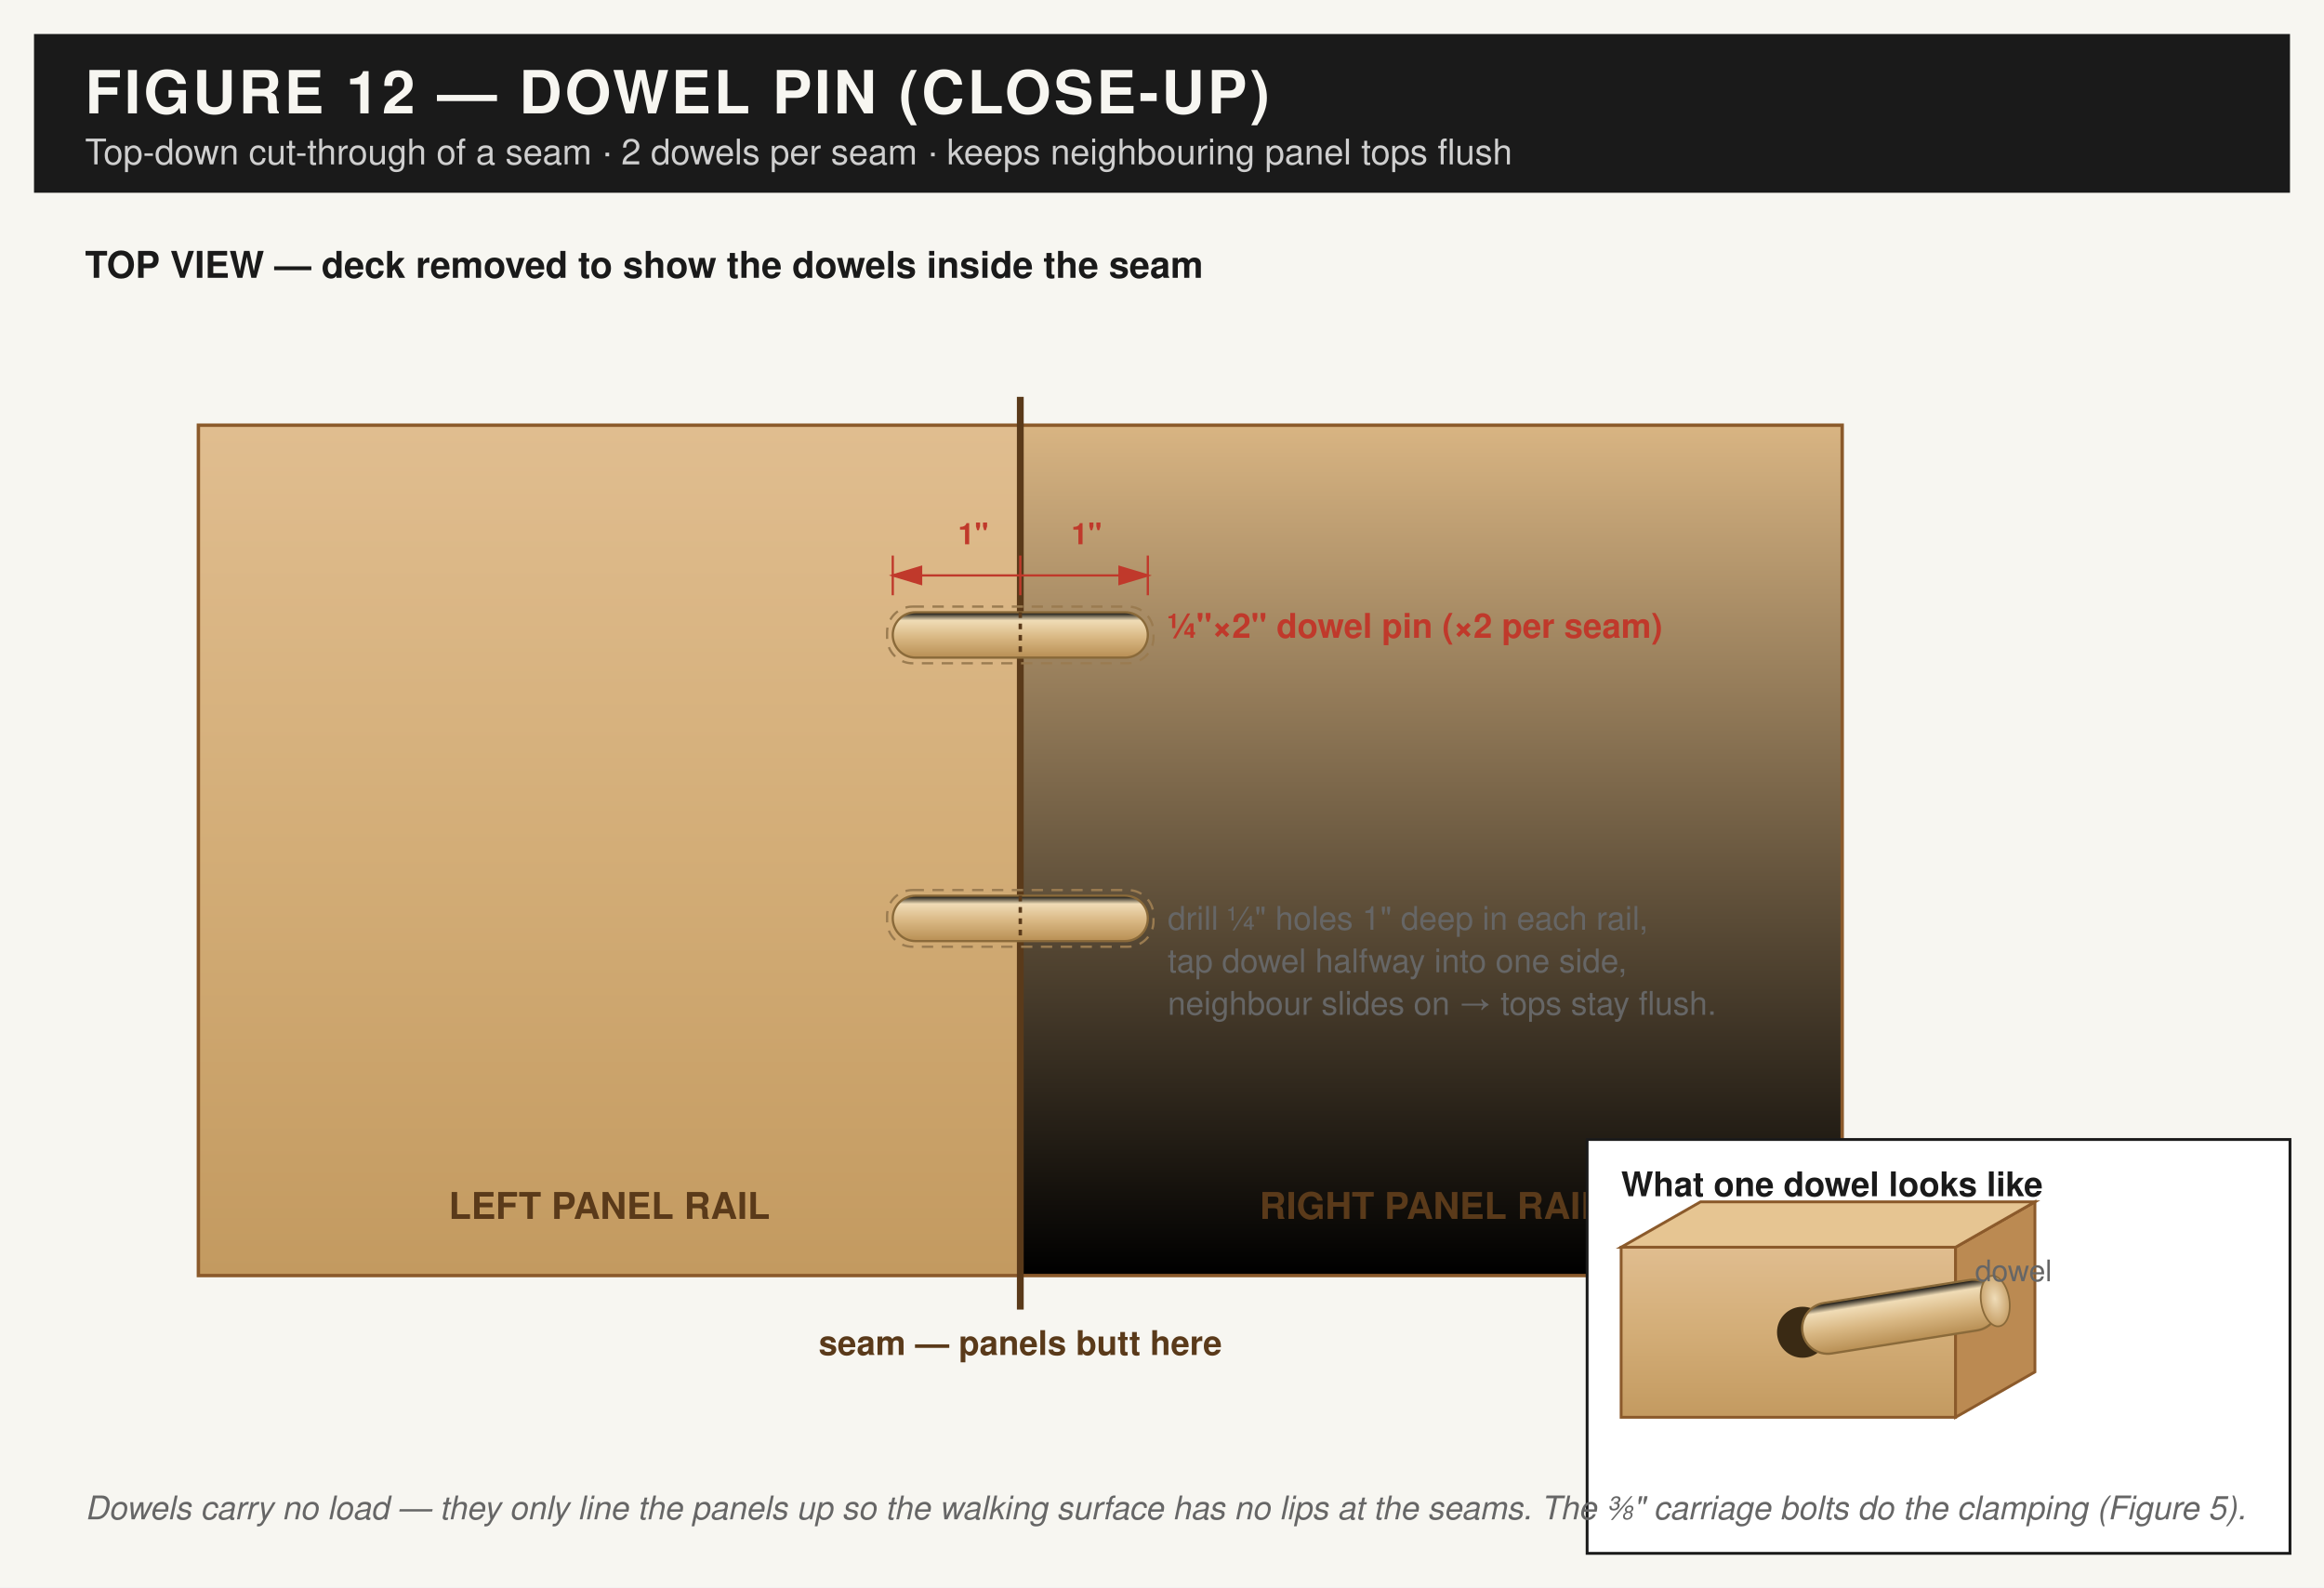
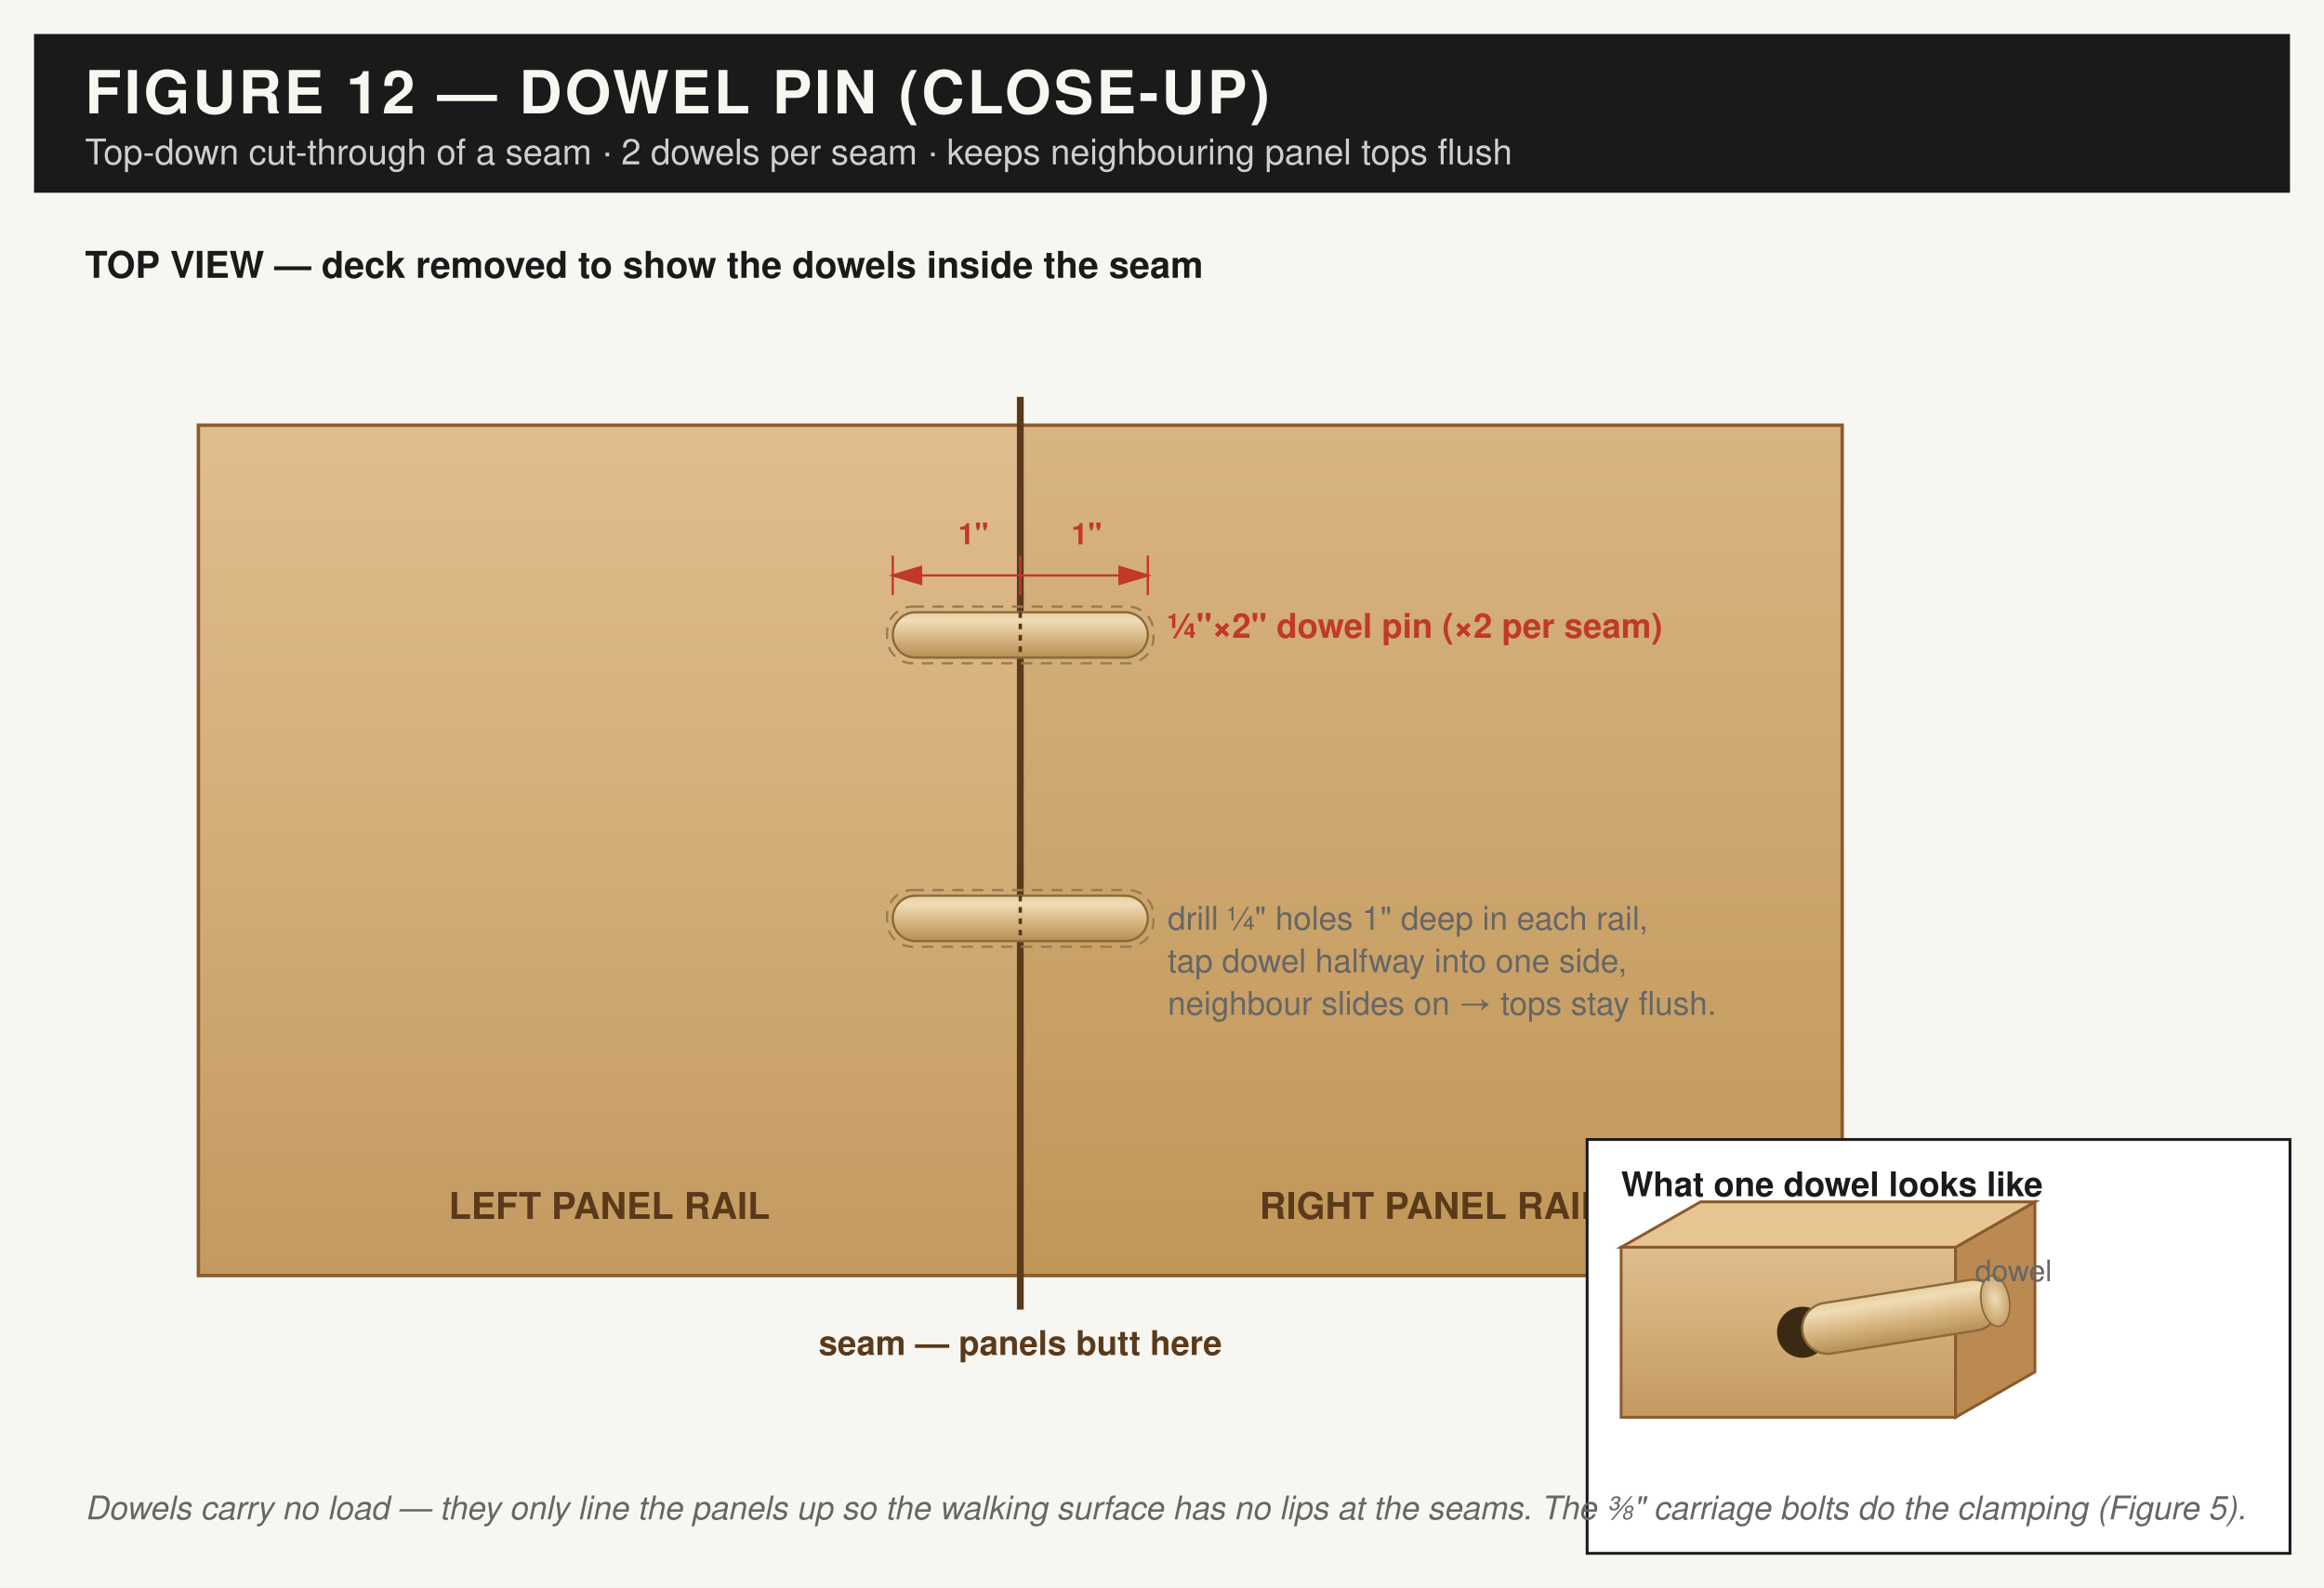
<svg xmlns="http://www.w3.org/2000/svg" viewBox="0 0 820 560" font-family="Helvetica, Arial, sans-serif">
  <defs>
    <linearGradient id="wd" x1="0" x2="0" y1="0" y2="1">
      <stop offset="0%" stop-color="#e0bd8f" />
      <stop offset="50%" stop-color="#d3ad77" />
      <stop offset="100%" stop-color="#c39a60" />
    </linearGradient>
    <linearGradient id="wd2" x1="0" x2="0" y1="0" y2="1">
      <stop offset="0%" stop-color="#d8b482" />
-       <stop offset="100%" stop-color="#c197582" />
+       <stop offset="100%" stop-color="#c19758" />
    </linearGradient>
    <linearGradient id="dwl" x1="0" x2="0" y1="0" y2="1">
-       <stop offset="0%" stop-color="#e7cفa0" />
+       <stop offset="0%" stop-color="#e7cfa0" />
      <stop offset="18%" stop-color="#f0dcb6" />
      <stop offset="55%" stop-color="#d9b884" />
      <stop offset="100%" stop-color="#b88f54" />
    </linearGradient>
    <radialGradient id="endgrain" cx="50%" cy="45%" r="60%">
      <stop offset="0%" stop-color="#efdcb8" />
      <stop offset="100%" stop-color="#c39a60" />
    </radialGradient>
  </defs>
  <rect x="0" y="0" width="820" height="560" fill="#f7f6f1" />
  <rect x="12" y="12" width="796" height="56" fill="#1a1a1a" />
  <text x="30" y="40" fill="#f7f6f1" font-size="21" font-weight="700" letter-spacing="1">FIGURE 12 — DOWEL PIN (CLOSE-UP)</text>
  <text x="30" y="58" fill="#cfcfcf" font-size="12.5">Top-down cut-through of a seam · 2 dowels per seam · keeps neighbouring panel tops flush</text>
  <text x="30" y="98" font-size="13" font-weight="700" fill="#1a1a1a">TOP VIEW — deck removed to show the dowels inside the seam</text>
  <rect x="70" y="150" width="290" height="300" fill="url(#wd)" stroke="#8b5a2b" stroke-width="1.2" />
  <rect x="360" y="150" width="290" height="300" fill="url(#wd2)" stroke="#8b5a2b" stroke-width="1.2" />
  <line x1="360" y1="140" x2="360" y2="462" stroke="#5a3a1a" stroke-width="2.4" />
  <text x="360" y="478" font-size="12" font-weight="700" fill="#5a3a1a" text-anchor="middle">seam — panels butt here</text>
  <text x="215" y="430" font-size="13" font-weight="700" fill="#5a3a1a" text-anchor="middle">LEFT PANEL RAIL</text>
  <text x="505" y="430" font-size="13" font-weight="700" fill="#5a3a1a" text-anchor="middle">RIGHT PANEL RAIL</text>
  <g fill="none" stroke="#7a5navy" stroke-width="0.8" stroke-dasharray="4,3">
    <rect x="313" y="214" width="94" height="20" rx="9" stroke="#9a7b50" />
    <rect x="313" y="314" width="94" height="20" rx="9" stroke="#9a7b50" />
  </g>
  <g stroke="#8a6a3a" stroke-width="0.8">
    <rect x="315" y="216" width="90" height="16" rx="8" fill="url(#dwl)" />
    <rect x="315" y="316" width="90" height="16" rx="8" fill="url(#dwl)" />
  </g>
  <line x1="360" y1="216" x2="360" y2="232" stroke="#5a3a1a" stroke-width="1.2" stroke-dasharray="2,2" />
  <line x1="360" y1="316" x2="360" y2="332" stroke="#5a3a1a" stroke-width="1.2" stroke-dasharray="2,2" />
  <g stroke="#c0392b" stroke-width="0.8" fill="none">
    <line x1="315" y1="196" x2="315" y2="210" />
    <line x1="405" y1="196" x2="405" y2="210" />
    <line x1="360" y1="196" x2="360" y2="210" />
    <line x1="315" y1="203" x2="405" y2="203" />
    <polygon points="315,203 325,200 325,206" fill="#c0392b" />
    <polygon points="405,203 395,200 395,206" fill="#c0392b" />
  </g>
  <text x="338" y="192" font-size="10.5" fill="#c0392b" font-weight="700">1"</text>
  <text x="378" y="192" font-size="10.5" fill="#c0392b" font-weight="700">1"</text>
  <text x="412" y="225" font-size="12" fill="#c0392b" font-weight="700">¼"×2" dowel pin (×2 per seam)</text>
  <text x="412" y="328" font-size="11.5" fill="#666">drill ¼" holes 1" deep in each rail,</text>
  <text x="412" y="343" font-size="11.5" fill="#666">tap dowel halfway into one side,</text>
  <text x="412" y="358" font-size="11.5" fill="#666">neighbour slides on → tops stay flush.</text>
  <rect x="560" y="402" width="248" height="146" fill="#fff" stroke="#1a1a1a" stroke-width="1" />
  <text x="572" y="422" font-size="12" font-weight="700" fill="#1a1a1a">What one dowel looks like</text>
  <polygon points="572,500 690,500 690,440 572,440" fill="url(#wd)" stroke="#8b5a2b" stroke-width="1" />
  <polygon points="690,440 718,424 718,484 690,500" fill="#bb8a52" stroke="#8b5a2b" stroke-width="1" />
  <polygon points="572,440 690,440 718,424 600,424" fill="#e6c592" stroke="#8b5a2b" stroke-width="1" />
  <ellipse cx="636" cy="470" rx="9" ry="9" fill="#3a2a14" />
  <rect x="636" y="461" width="70" height="18" rx="9" fill="url(#dwl)" stroke="#8a6a3a" stroke-width="0.8" transform="rotate(-9,636,470)" />
  <ellipse cx="704" cy="459" rx="5" ry="9" fill="url(#endgrain)" stroke="#8a6a3a" stroke-width="0.6" transform="rotate(-9,704,459)" />
  <text x="724" y="452" font-size="10.5" fill="#666" text-anchor="end">dowel</text>
  <text x="30" y="536" font-size="11.5" fill="#666" font-style="italic">Dowels carry no load — they only line the panels up so the walking surface has no lips at the seams. The ⅜" carriage bolts do the clamping (Figure 5).</text>
</svg>
